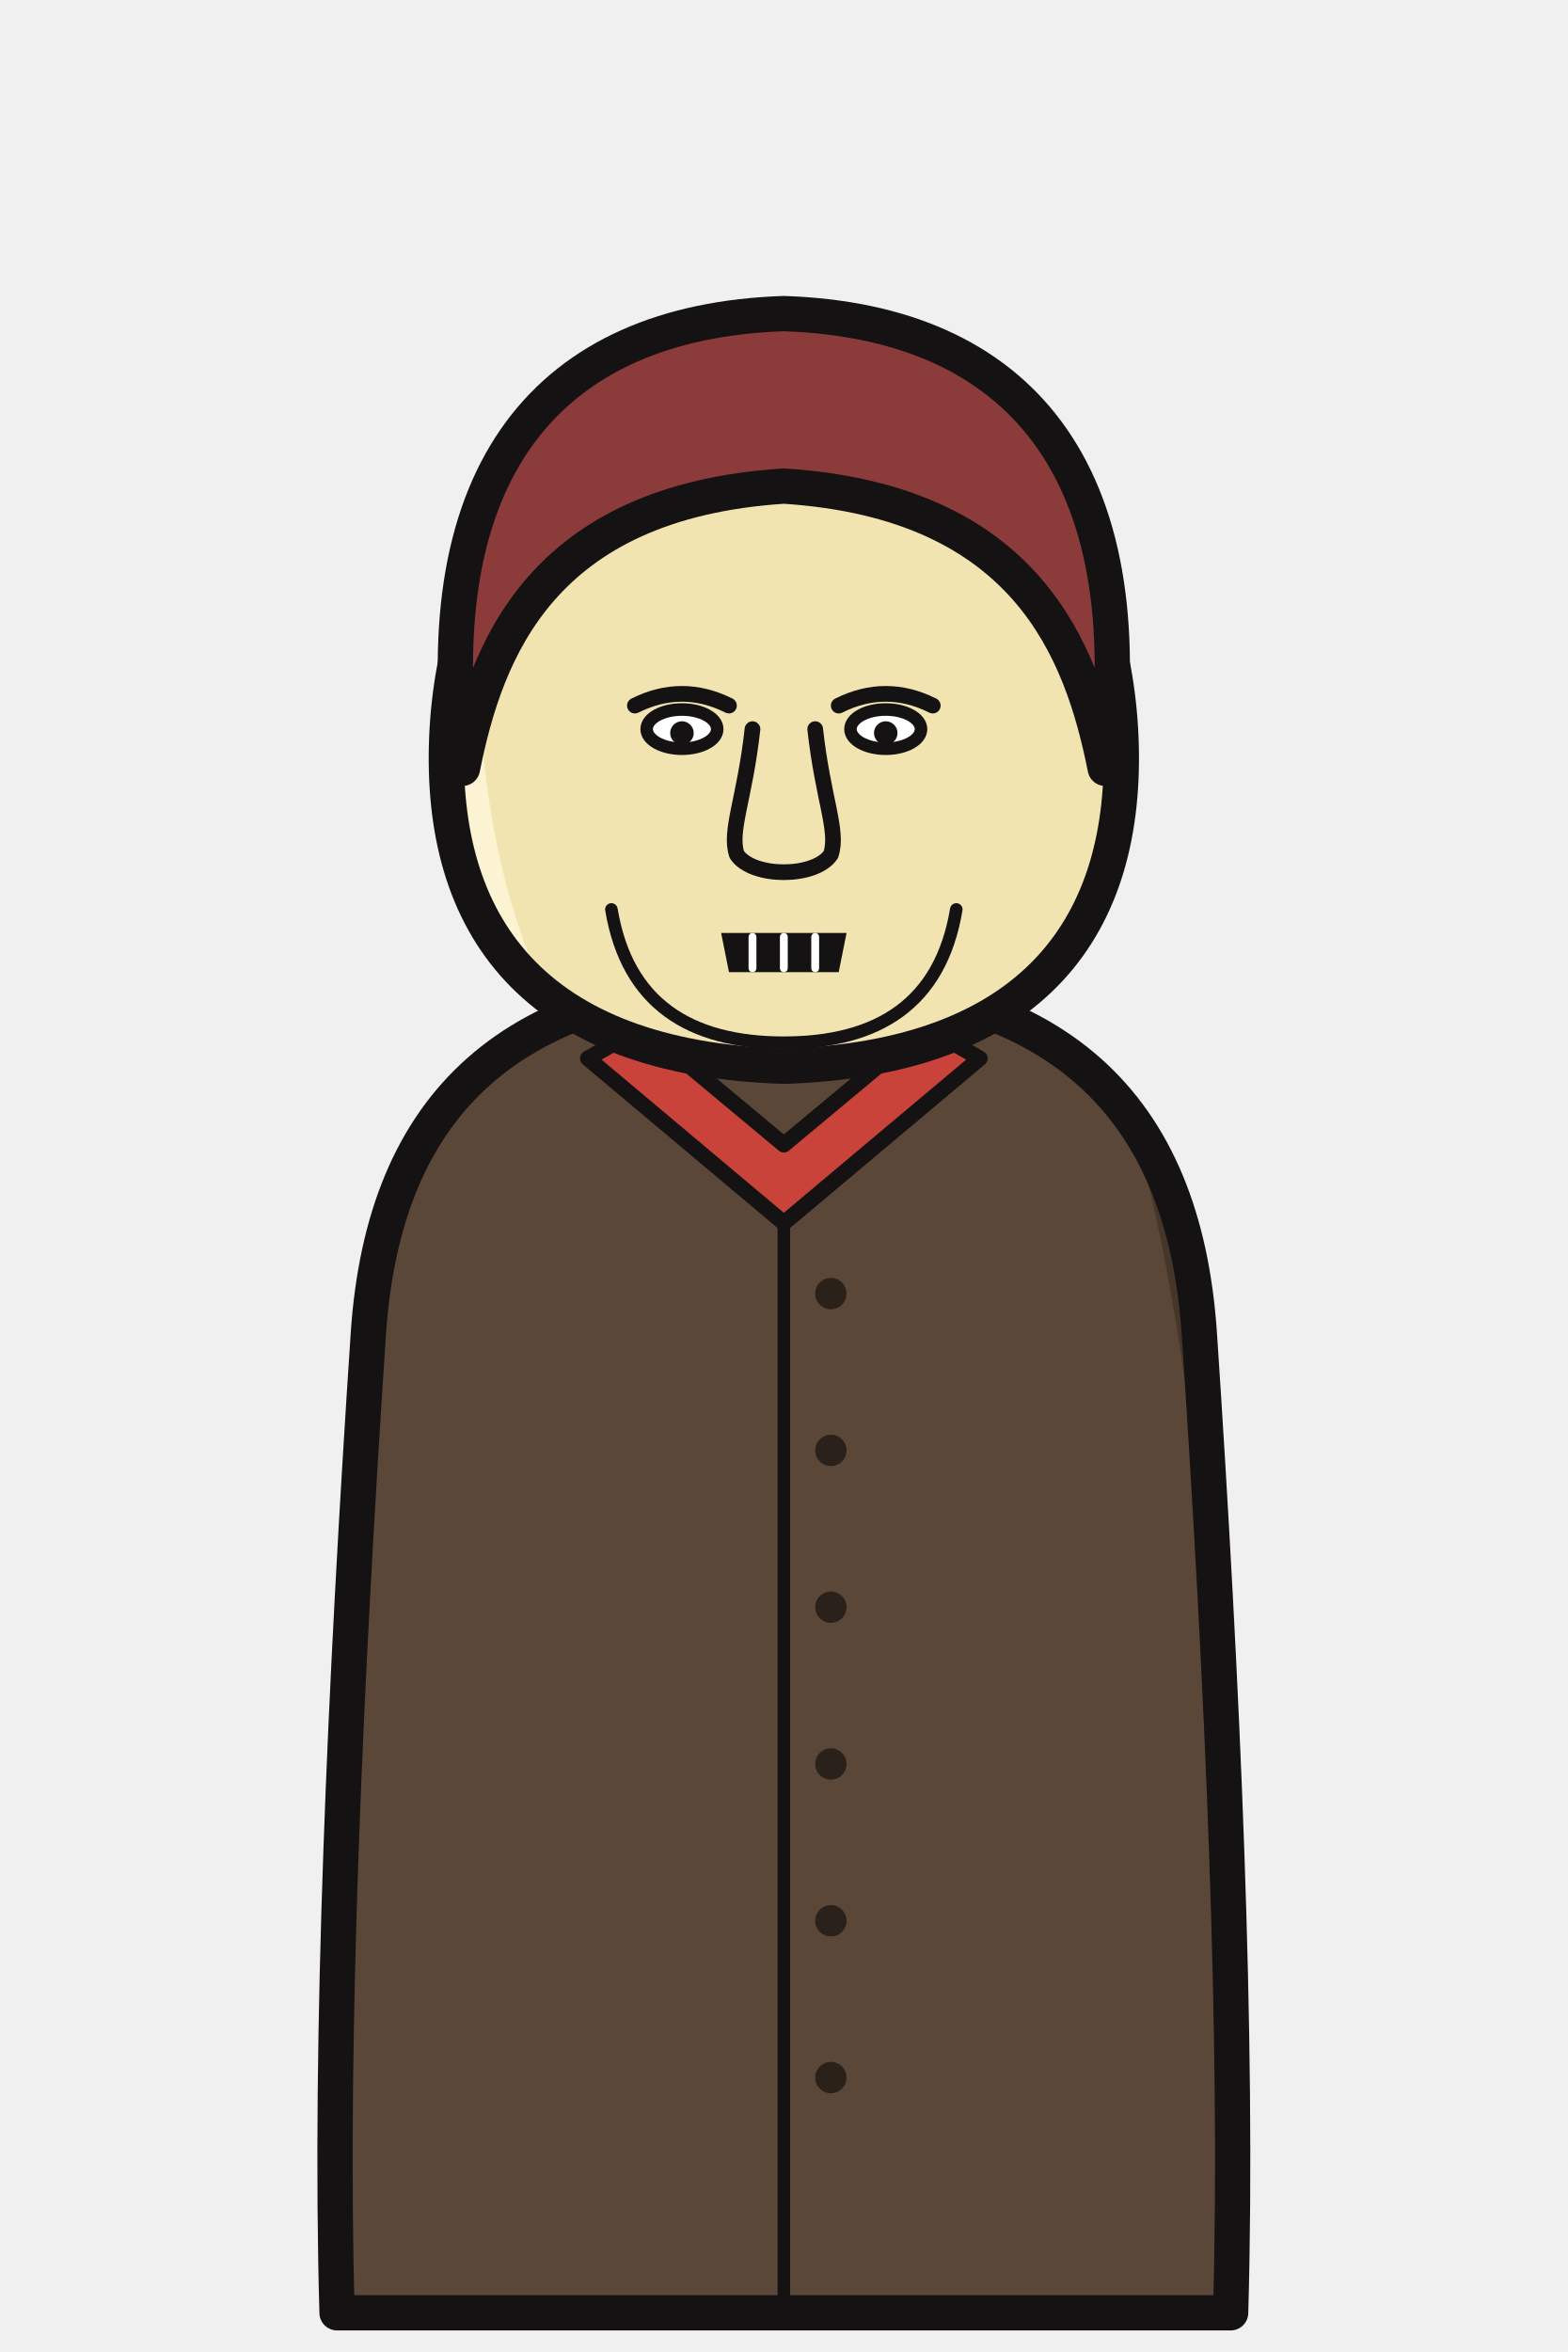
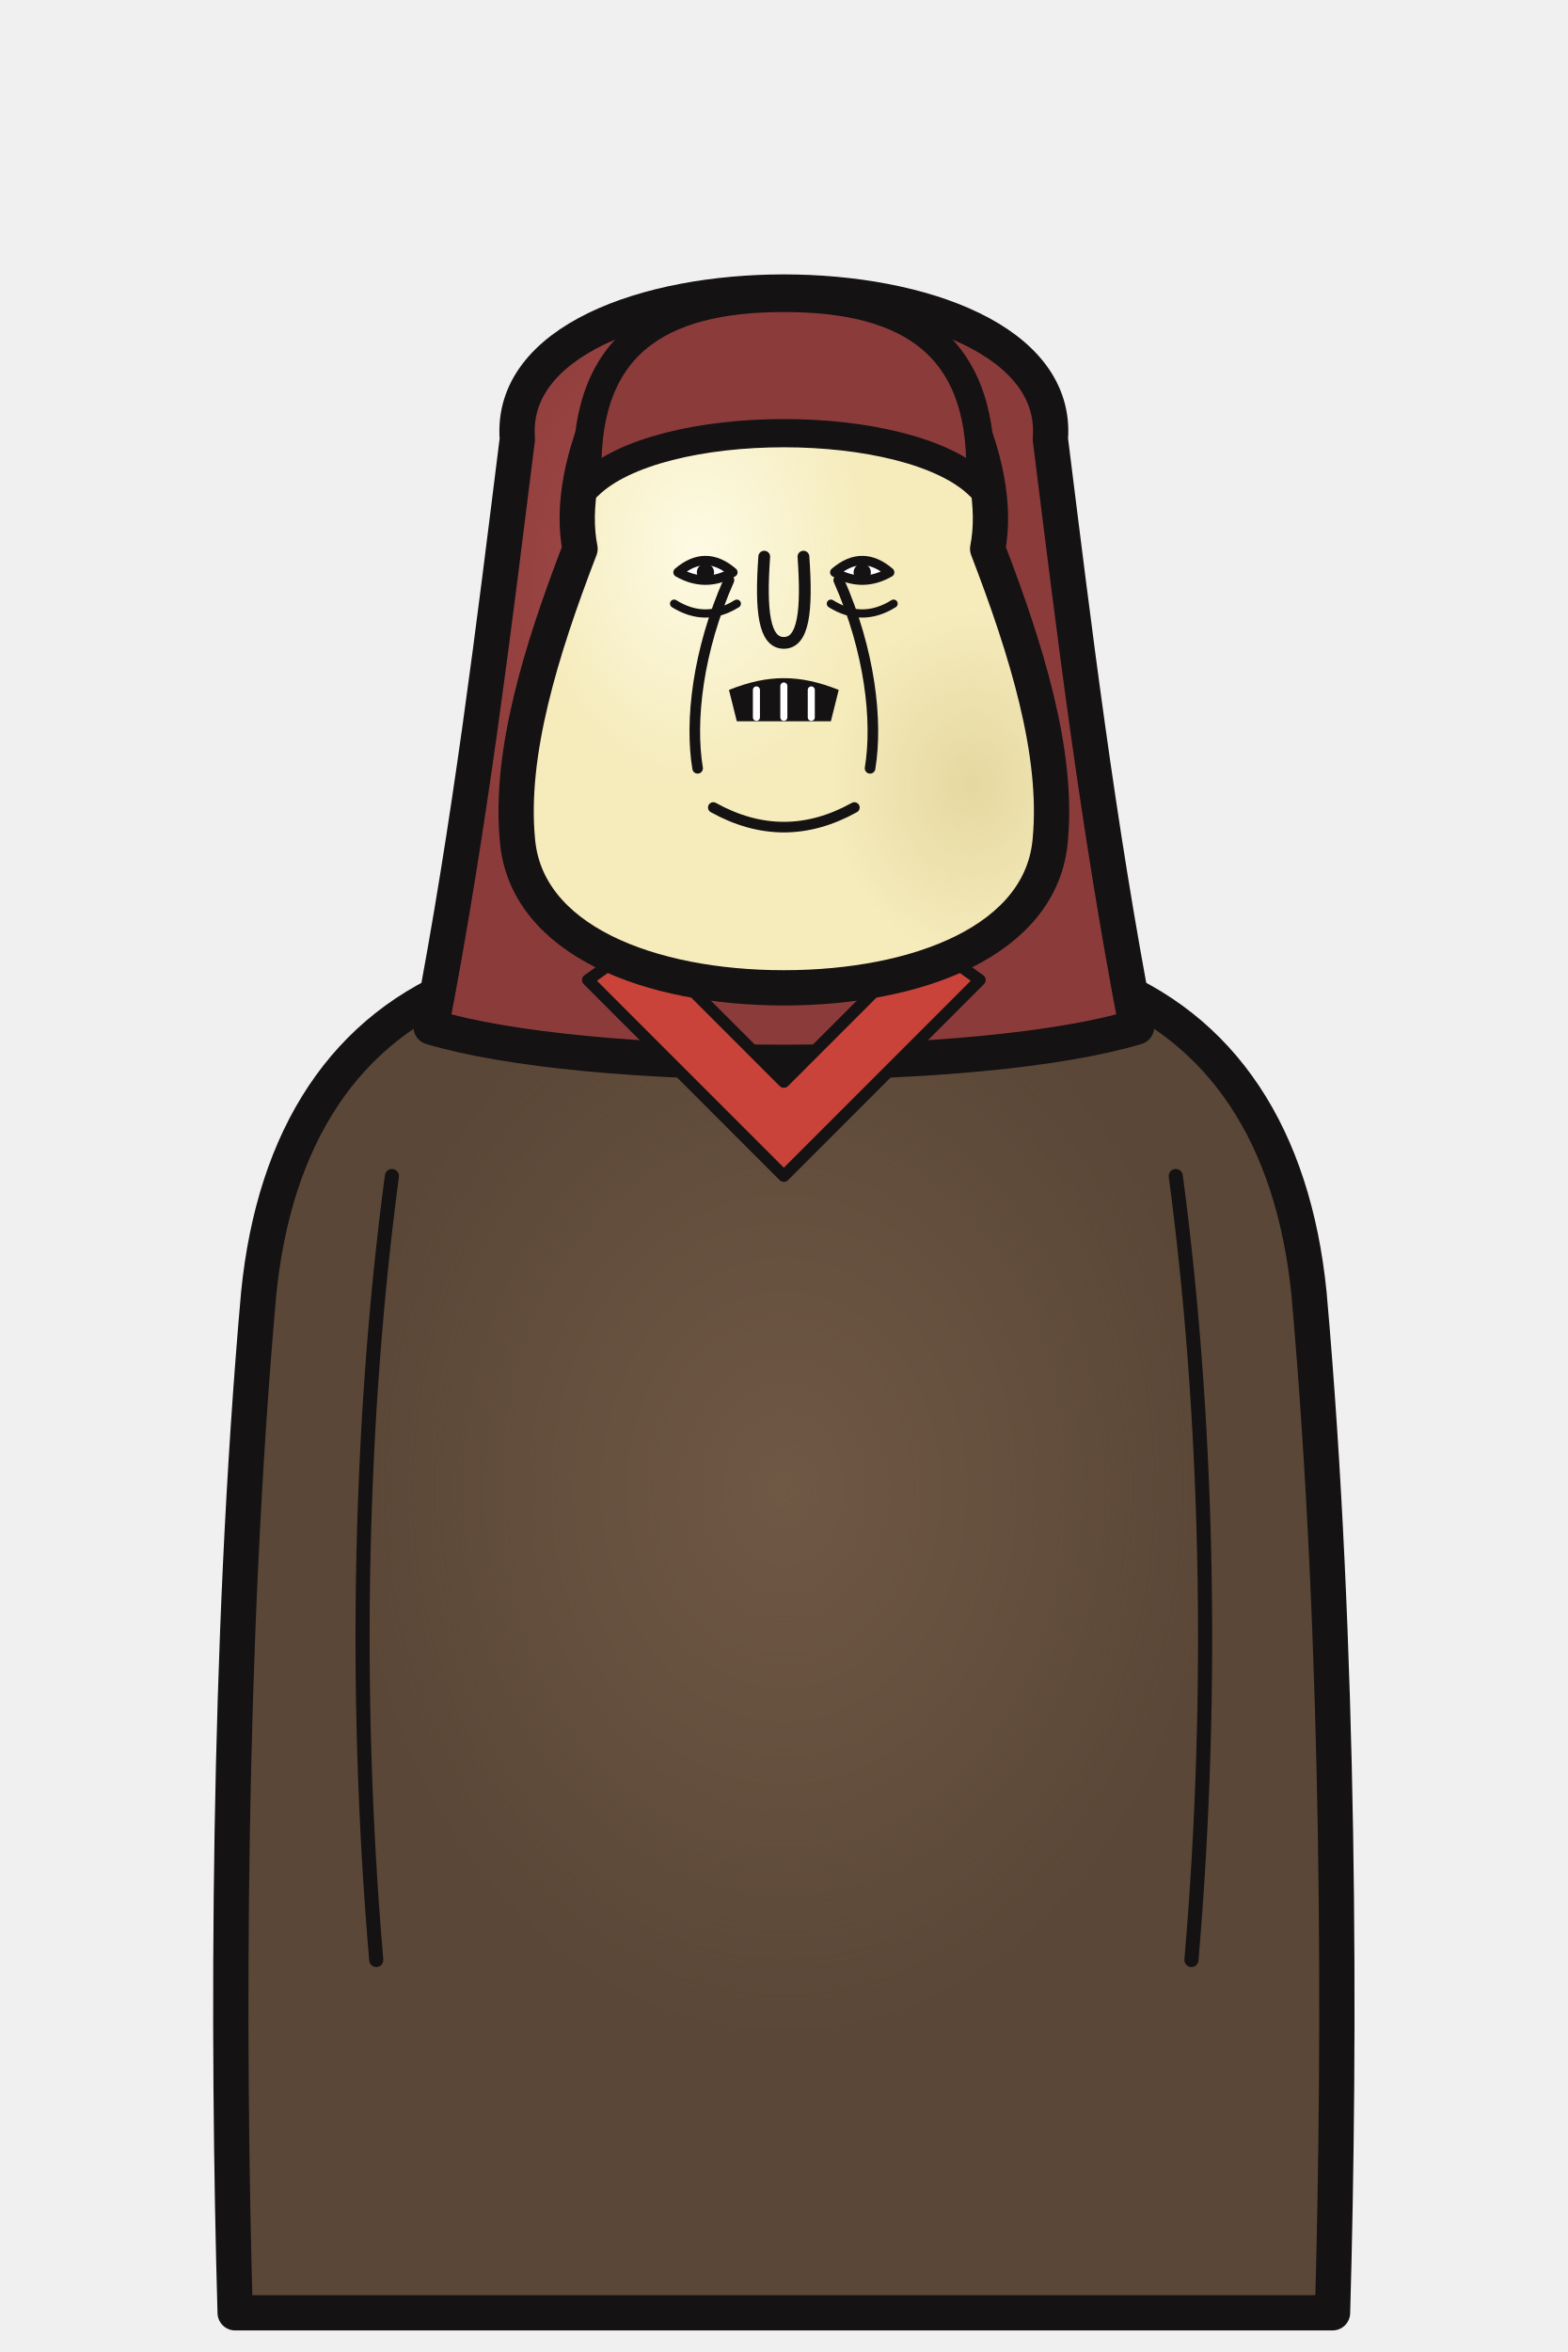
<svg xmlns="http://www.w3.org/2000/svg" width="800" height="1200" viewBox="0 0 400 600">
  <defs>
-     <clipPath id="c1">
-       <path d="M200,250 C130,250 98,282 94,340 C88,430 84,520 86,590 L314,590 C316,520 312,430 306,340 C302,282 270,250 200,250 Z" />
+     <radialGradient id="g1">
+       <stop offset="0" stop-color="#735B47" stop-opacity="0.85" />
+       <stop offset="1" stop-color="#735B47" stop-opacity="0" />
+     </radialGradient>
+     <clipPath id="s1">
+       <path d="M120,250 C88,262 70,290 66,330 C58,420 58,520 60,590 L340,590 C342,520 342,420 334,330 C330,290 312,262 280,250 Z" />
    </clipPath>
-     <clipPath id="c2">
-       <path d="M200,100 C258,100 284,142 286,188 C288,236 264,270 200,272 C136,270 112,236 114,188 C116,142 142,100 200,100 Z" />
+     <radialGradient id="g2">
+       <stop offset="0" stop-color="#A9504C" stop-opacity="0.85" />
+       <stop offset="1" stop-color="#A9504C" stop-opacity="0" />
+     </radialGradient>
+     <clipPath id="s2">
+       <path d="M132,112 C128,62 272,62 268,112 C274,160 280,210 290,262 C250,274 150,274 110,262 C120,210 126,160 132,112 Z" />
    </clipPath>
-     <clipPath id="c3">
-       <path d="M118,196 C108,120 140,82 200,80 C260,82 292,120 282,196 C276,166 262,128 200,124 C138,128 124,166 118,196 Z" />
+     <radialGradient id="g3">
+       <stop offset="0" stop-color="#FFFDEB" stop-opacity="0.85" />
+       <stop offset="1" stop-color="#FFFDEB" stop-opacity="0" />
+     </radialGradient>
+     <clipPath id="s3">
+       <path d="M156,100 C148,116 146,130 148,140 C138,166 130,192 132,214 C134,240 166,252 200,252 C234,252 266,240 268,214 C270,192 262,166 252,140 C254,130 252,116 244,100 Z" />
+     </clipPath>
+     <radialGradient id="g4">
+       <stop offset="0" stop-color="#E2D59C" stop-opacity="0.85" />
+       <stop offset="1" stop-color="#E2D59C" stop-opacity="0" />
+     </radialGradient>
+     <clipPath id="s4">
+       <path d="M156,100 C148,116 146,130 148,140 C138,166 130,192 132,214 C134,240 166,252 200,252 C234,252 266,240 268,214 C270,192 262,166 252,140 C254,130 252,116 244,100 Z" />
    </clipPath>
  </defs>
-   <path d="M200,250 C130,250 98,282 94,340 C88,430 84,520 86,590 L314,590 C316,520 312,430 306,340 C302,282 270,250 200,250 Z" fill="#5B4737" />
-   <g clip-path="url(#c1)">
-     <path d="M280,260 C312,340 314,480 312,600 L340,600 L340,250 Z" fill="#46362A" />
+   <path d="M120,250 C88,262 70,290 66,330 C58,420 58,520 60,590 L340,590 C342,520 342,420 334,330 C330,290 312,262 280,250 Z" fill="#5B4737" />
+   <g clip-path="url(#s1)">
+     <ellipse cx="200" cy="380" rx="110" ry="140" fill="url(#g1)" />
  </g>
-   <path d="M200,250 C130,250 98,282 94,340 C88,430 84,520 86,590 L314,590 C316,520 312,430 306,340 C302,282 270,250 200,250 Z" fill="none" stroke="#141213" stroke-width="9.0" stroke-linejoin="round" stroke-linecap="round" />
-   <path d="M200,300 L200,590" fill="none" stroke="#141213" stroke-width="3.2" stroke-linejoin="round" stroke-linecap="round" />
-   <ellipse cx="212.0" cy="330.0" rx="4.0" ry="4.0" fill="#2A211A" />
-   <ellipse cx="212.0" cy="370.0" rx="4.0" ry="4.0" fill="#2A211A" />
-   <ellipse cx="212.0" cy="410.0" rx="4.0" ry="4.0" fill="#2A211A" />
-   <ellipse cx="212.0" cy="450.0" rx="4.0" ry="4.0" fill="#2A211A" />
-   <ellipse cx="212.0" cy="490.0" rx="4.0" ry="4.0" fill="#2A211A" />
-   <ellipse cx="212.0" cy="530.0" rx="4.0" ry="4.0" fill="#2A211A" />
-   <path d="M150,270 L200,312 L250,270 L236,262 L200,292 L164,262 Z" fill="#C9433A" stroke="#141213" stroke-width="4.0" stroke-linejoin="round" stroke-linecap="round" />
-   <path d="M200,100 C258,100 284,142 286,188 C288,236 264,270 200,272 C136,270 112,236 114,188 C116,142 142,100 200,100 Z" fill="#F1E4B0" />
-   <g clip-path="url(#c2)">
-     <path d="M272,130 C292,190 286,250 240,280 L300,280 L300,120 Z" fill="#D8C98E" />
+   <path d="M120,250 C88,262 70,290 66,330 C58,420 58,520 60,590 L340,590 C342,520 342,420 334,330 C330,290 312,262 280,250 Z" fill="none" stroke="#141213" stroke-width="9.0" stroke-linejoin="round" stroke-linecap="round" />
+   <path d="M100,300 C92,360 90,430 96,500 M300,300 C308,360 310,430 304,500" fill="none" stroke="#141213" stroke-width="3.6" stroke-linejoin="round" stroke-linecap="round" />
+   <path d="M132,112 C128,62 272,62 268,112 C274,160 280,210 290,262 C250,274 150,274 110,262 C120,210 126,160 132,112 Z" fill="#8C3B3B" />
+   <g clip-path="url(#s2)">
+     <ellipse cx="170" cy="150" rx="60" ry="90" fill="url(#g2)" />
  </g>
-   <g clip-path="url(#c2)">
-     <path d="M130,110 C116,160 120,230 150,272 L100,280 L100,100 Z" fill="#FBF3D2" />
+   <path d="M132,112 C128,62 272,62 268,112 C274,160 280,210 290,262 C250,274 150,274 110,262 C120,210 126,160 132,112 Z" fill="none" stroke="#141213" stroke-width="9.0" stroke-linejoin="round" stroke-linecap="round" />
+   <path d="M150,250 L200,300 L250,250 L236,240 L200,276 L164,240 Z" fill="#C9433A" stroke="#141213" stroke-width="3.0" stroke-linejoin="round" stroke-linecap="round" />
+   <path d="M156,100 C148,116 146,130 148,140 C138,166 130,192 132,214 C134,240 166,252 200,252 C234,252 266,240 268,214 C270,192 262,166 252,140 C254,130 252,116 244,100 Z" fill="#F5EBBB" />
+   <g clip-path="url(#s3)">
+     <ellipse cx="178" cy="140" rx="44" ry="60" fill="url(#g3)" />
  </g>
-   <path d="M200,100 C258,100 284,142 286,188 C288,236 264,270 200,272 C136,270 112,236 114,188 C116,142 142,100 200,100 Z" fill="none" stroke="#141213" stroke-width="9.0" stroke-linejoin="round" stroke-linecap="round" />
-   <ellipse cx="174.0" cy="186.0" rx="9.0" ry="5.0" fill="#FFFFFF" stroke="#141213" stroke-width="3.2" />
-   <ellipse cx="174.0" cy="187.0" rx="3.0" ry="3.0" fill="#141213" />
-   <path d="M162,180 Q174,174 186,180" fill="none" stroke="#141213" stroke-width="4.0" stroke-linejoin="round" stroke-linecap="round" />
-   <ellipse cx="226.0" cy="186.0" rx="9.0" ry="5.0" fill="#FFFFFF" stroke="#141213" stroke-width="3.2" />
-   <ellipse cx="226.0" cy="187.0" rx="3.0" ry="3.0" fill="#141213" />
-   <path d="M214,180 Q226,174 238,180" fill="none" stroke="#141213" stroke-width="4.0" stroke-linejoin="round" stroke-linecap="round" />
-   <path d="M192,186 C190,204 186,212 188,218 C192,224 208,224 212,218 C214,212 210,204 208,186" fill="none" stroke="#141213" stroke-width="4.0" stroke-linejoin="round" stroke-linecap="round" />
-   <path d="M184,238 L216,238 L214,248 L186,248 Z" fill="#141213" />
-   <path d="M192,239 L192,247 M200,239 L200,247 M208,239 L208,247" fill="none" stroke="#FFFFFF" stroke-width="2.0" stroke-linejoin="round" stroke-linecap="round" />
-   <path d="M156,232 C160,256 176,266 200,266 C224,266 240,256 244,232" fill="none" stroke="#141213" stroke-width="3.2" stroke-linejoin="round" stroke-linecap="round" />
-   <path d="M118,196 C108,120 140,82 200,80 C260,82 292,120 282,196 C276,166 262,128 200,124 C138,128 124,166 118,196 Z" fill="#8C3B3B" />
-   <g clip-path="url(#c3)">
-     <path d="M250,90 C290,130 296,190 284,240 L320,240 L320,80 Z" fill="#6E2A2C" />
+   <g clip-path="url(#s4)">
+     <ellipse cx="248" cy="200" rx="36" ry="44" fill="url(#g4)" />
  </g>
-   <path d="M118,196 C108,120 140,82 200,80 C260,82 292,120 282,196 C276,166 262,128 200,124 C138,128 124,166 118,196 Z" fill="none" stroke="#141213" stroke-width="9.0" stroke-linejoin="round" stroke-linecap="round" />
+   <path d="M156,100 C148,116 146,130 148,140 C138,166 130,192 132,214 C134,240 166,252 200,252 C234,252 266,240 268,214 C270,192 262,166 252,140 C254,130 252,116 244,100 Z" fill="none" stroke="#141213" stroke-width="9.0" stroke-linejoin="round" stroke-linecap="round" />
+   <path d="M173,146 Q180,140 187,146 Q180,150 173,146 Z" fill="#FFFFFF" stroke="#141213" stroke-width="2.4" stroke-linejoin="round" stroke-linecap="round" />
+   <ellipse cx="180.0" cy="146.0" rx="2.2" ry="2.2" fill="#141213" />
+   <path d="M172,154 Q180,159 188,154" fill="none" stroke="#141213" stroke-width="2.1" stroke-linejoin="round" stroke-linecap="round" />
+   <path d="M213,146 Q220,140 227,146 Q220,150 213,146 Z" fill="#FFFFFF" stroke="#141213" stroke-width="2.4" stroke-linejoin="round" stroke-linecap="round" />
+   <ellipse cx="220.0" cy="146.0" rx="2.2" ry="2.2" fill="#141213" />
+   <path d="M212,154 Q220,159 228,154" fill="none" stroke="#141213" stroke-width="2.1" stroke-linejoin="round" stroke-linecap="round" />
+   <path d="M195,142 C194,156 195,164 200,164 C205,164 206,156 205,142" fill="none" stroke="#141213" stroke-width="3.0" stroke-linejoin="round" stroke-linecap="round" />
+   <path d="M186,176 C196,172 204,172 214,176 L212,184 L188,184 Z" fill="#141213" />
+   <path d="M193,176 L193,183 M200,175 L200,183 M207,176 L207,183" fill="none" stroke="#FFFFFF" stroke-width="1.8" stroke-linejoin="round" stroke-linecap="round" />
+   <path d="M186,148 C178,166 176,184 178,196 M214,148 C222,166 224,184 222,196" fill="none" stroke="#141213" stroke-width="2.7" stroke-linejoin="round" stroke-linecap="round" />
+   <path d="M182,206 Q200,216 218,206" fill="none" stroke="#141213" stroke-width="2.7" stroke-linejoin="round" stroke-linecap="round" />
+   <path d="M150,124 C148,88 168,76 200,76 C232,76 252,88 250,124 C232,106 168,106 150,124 Z" fill="#8C3B3B" stroke="#141213" stroke-width="7.2" stroke-linejoin="round" stroke-linecap="round" />
</svg>
